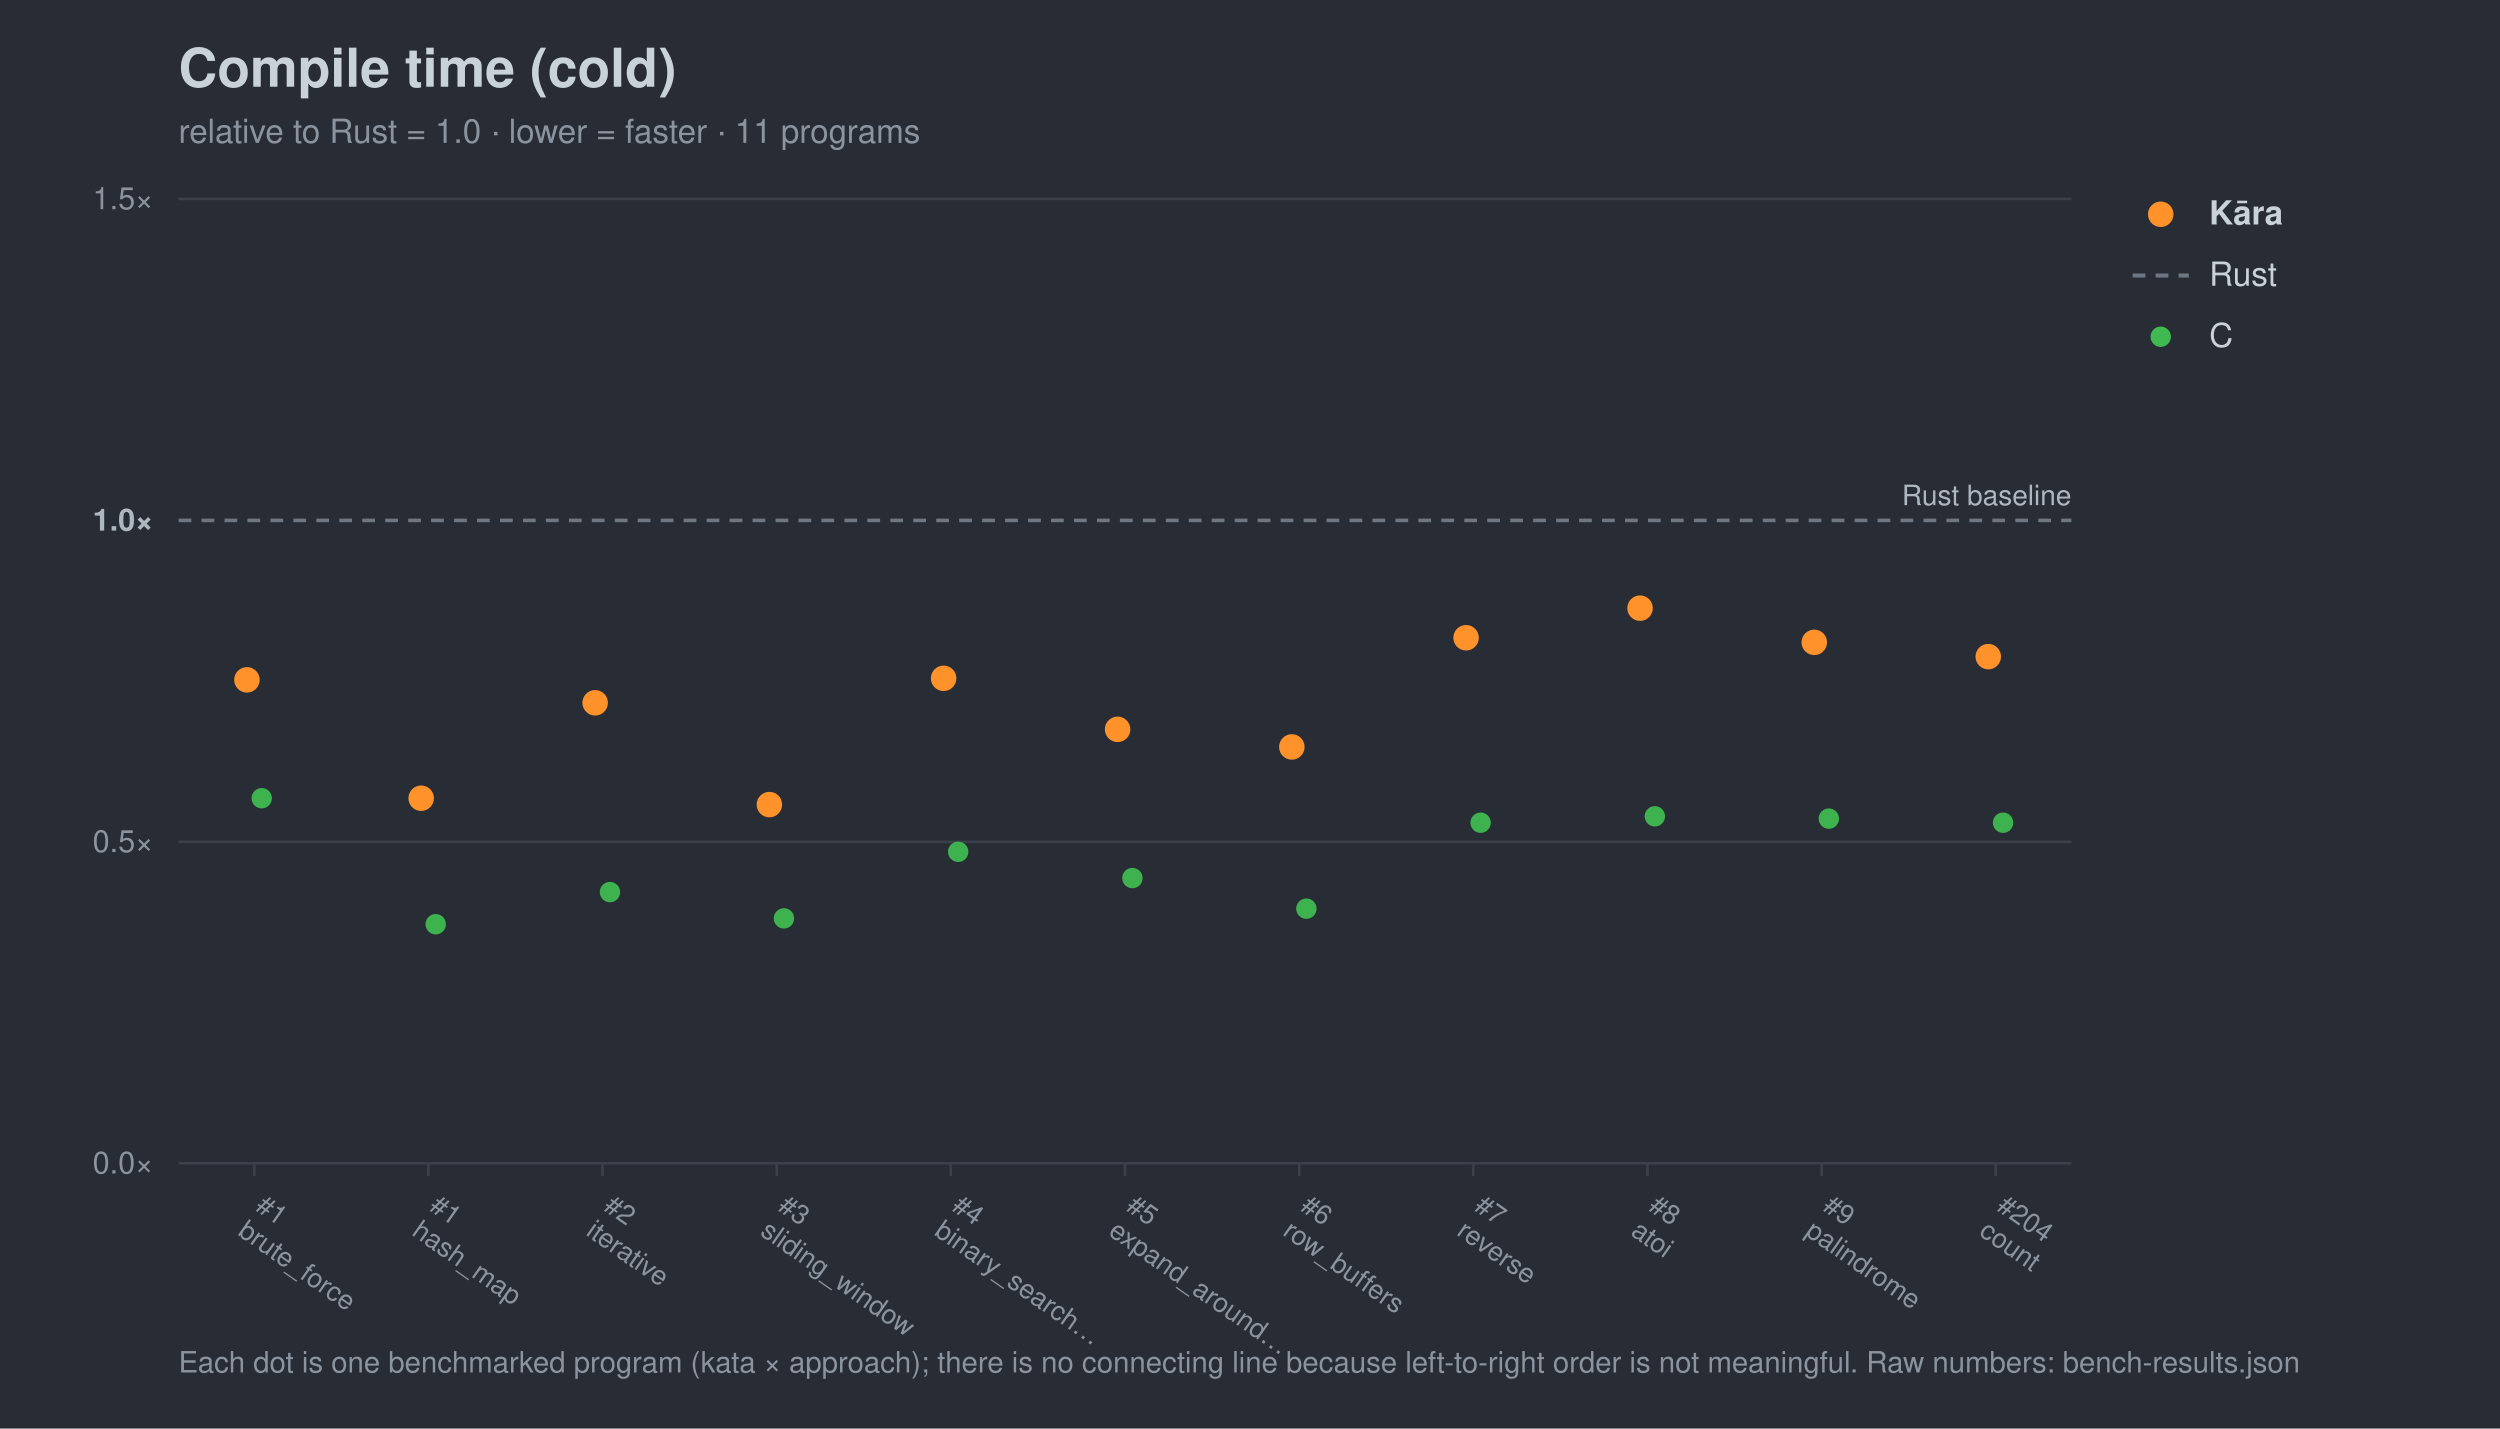
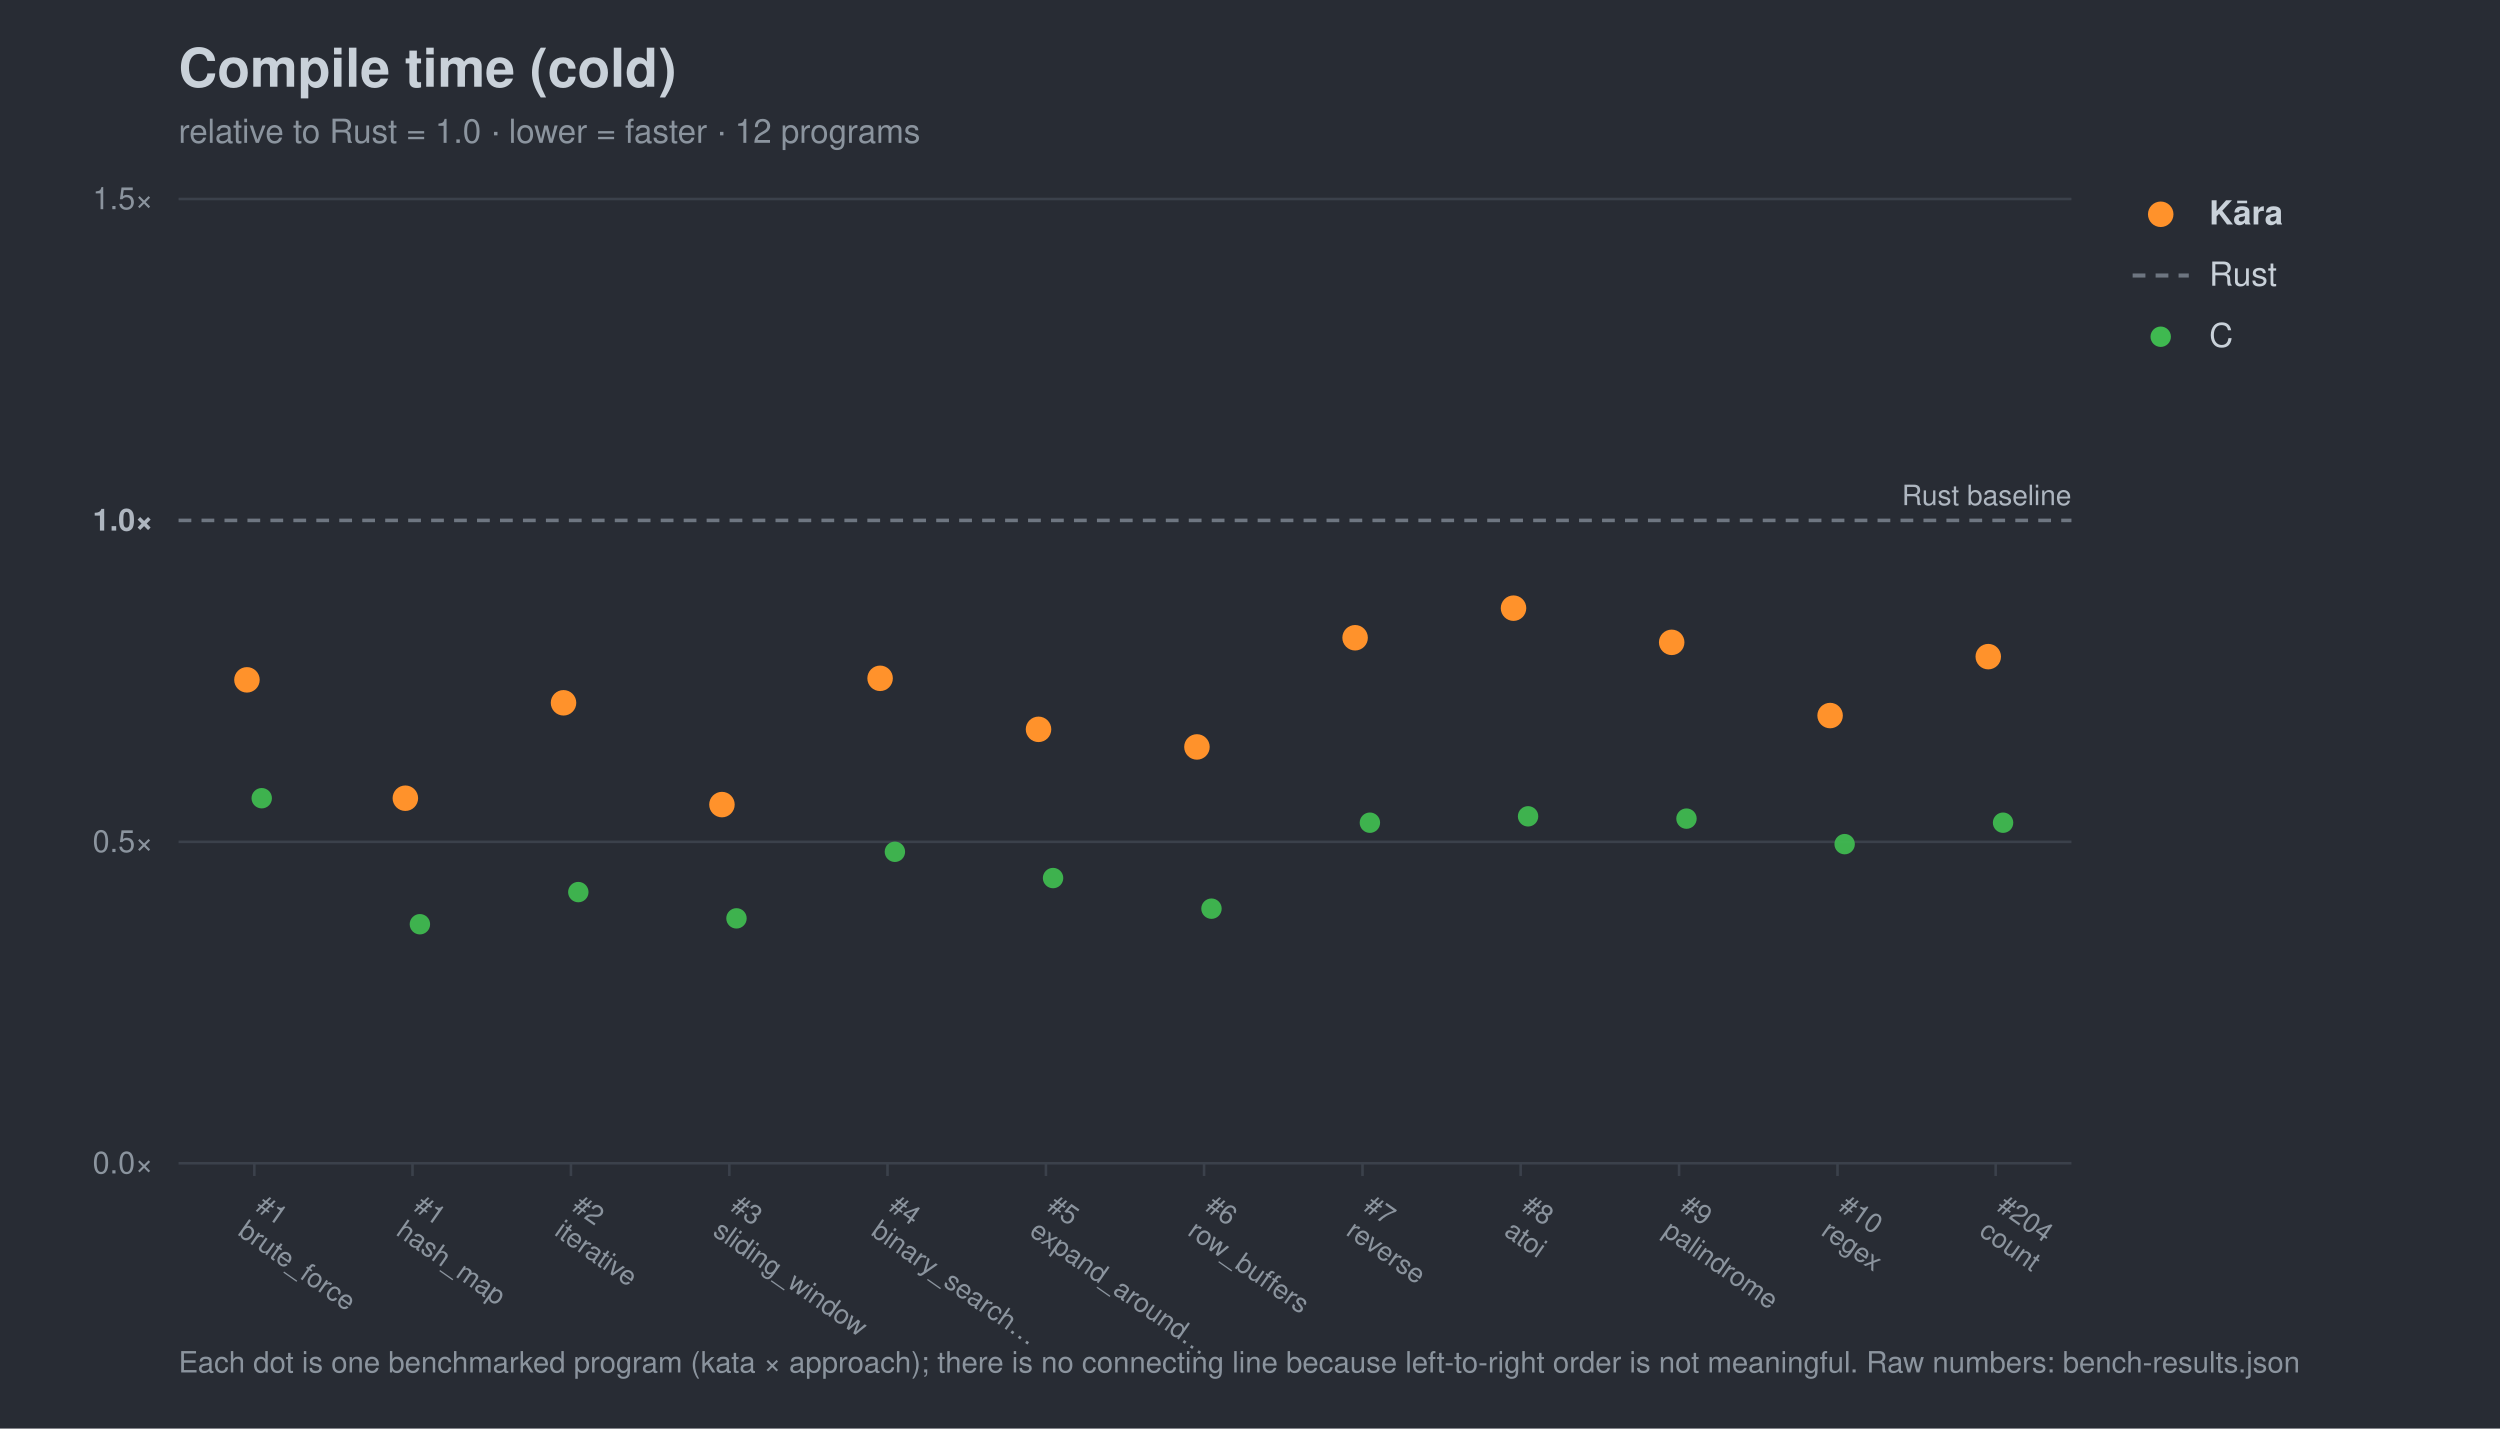
<svg xmlns="http://www.w3.org/2000/svg" width="980" height="560" viewBox="0 0 980 560" font-family="-apple-system,Segoe UI,Helvetica,Arial,sans-serif">
  <rect width="980" height="560" fill="#282c34" />
  <text x="70" y="34" font-size="21" font-weight="700" fill="#c9d1d9">Compile time (cold)</text>
-   <text x="70" y="56" font-size="13" fill="#8b949e">relative to Rust = 1.0 · lower = faster · 11 programs</text>
+   <text x="70" y="56" font-size="13" fill="#8b949e">relative to Rust = 1.0 · lower = faster · 12 programs</text>
  <line x1="70" y1="456.0" x2="812" y2="456.0" stroke="#3b414b" stroke-width="1" />
  <text x="60" y="460.0" font-size="12" text-anchor="end" fill="#8b949e">0.0×</text>
  <line x1="70" y1="330.0" x2="812" y2="330.0" stroke="#3b414b" stroke-width="1" />
  <text x="60" y="334.0" font-size="12" text-anchor="end" fill="#8b949e">0.5×</text>
  <line x1="70" y1="204.0" x2="812" y2="204.0" stroke="#6e7681" stroke-width="1.4" stroke-dasharray="5 4" />
  <text x="60" y="208.0" font-size="12" text-anchor="end" fill="#aeb6c0" font-weight="700">1.0×</text>
  <line x1="70" y1="78.0" x2="812" y2="78.0" stroke="#3b414b" stroke-width="1" />
  <text x="60" y="82.0" font-size="12" text-anchor="end" fill="#8b949e">1.5×</text>
  <text x="812" y="198.0" font-size="11" text-anchor="end" fill="#aeb6c0">Rust baseline</text>
  <line x1="99.7" y1="456" x2="99.7" y2="461" stroke="#3b414b" />
  <g transform="translate(99.7,474) rotate(35)">
    <text x="0" y="0" font-size="10.5" fill="#8b949e">#1</text>
    <text x="0" y="12" font-size="10.5" fill="#8b949e">brute_force</text>
  </g>
-   <line x1="167.9" y1="456" x2="167.9" y2="461" stroke="#3b414b" />
-   <g transform="translate(167.9,474) rotate(35)">
+   <line x1="161.7" y1="456" x2="161.7" y2="461" stroke="#3b414b" />
+   <g transform="translate(161.7,474) rotate(35)">
    <text x="0" y="0" font-size="10.5" fill="#8b949e">#1</text>
    <text x="0" y="12" font-size="10.5" fill="#8b949e">hash_map</text>
  </g>
-   <line x1="236.2" y1="456" x2="236.2" y2="461" stroke="#3b414b" />
-   <g transform="translate(236.2,474) rotate(35)">
+   <line x1="223.8" y1="456" x2="223.8" y2="461" stroke="#3b414b" />
+   <g transform="translate(223.8,474) rotate(35)">
    <text x="0" y="0" font-size="10.5" fill="#8b949e">#2</text>
    <text x="0" y="12" font-size="10.5" fill="#8b949e">iterative</text>
  </g>
-   <line x1="304.5" y1="456" x2="304.5" y2="461" stroke="#3b414b" />
-   <g transform="translate(304.5,474) rotate(35)">
+   <line x1="285.9" y1="456" x2="285.9" y2="461" stroke="#3b414b" />
+   <g transform="translate(285.9,474) rotate(35)">
    <text x="0" y="0" font-size="10.5" fill="#8b949e">#3</text>
    <text x="0" y="12" font-size="10.5" fill="#8b949e">sliding_window</text>
  </g>
-   <line x1="372.7" y1="456" x2="372.7" y2="461" stroke="#3b414b" />
-   <g transform="translate(372.7,474) rotate(35)">
+   <line x1="347.9" y1="456" x2="347.9" y2="461" stroke="#3b414b" />
+   <g transform="translate(347.9,474) rotate(35)">
    <text x="0" y="0" font-size="10.5" fill="#8b949e">#4</text>
    <text x="0" y="12" font-size="10.5" fill="#8b949e">binary_search…</text>
  </g>
-   <line x1="441.0" y1="456" x2="441.0" y2="461" stroke="#3b414b" />
-   <g transform="translate(441.0,474) rotate(35)">
+   <line x1="410.0" y1="456" x2="410.0" y2="461" stroke="#3b414b" />
+   <g transform="translate(410.0,474) rotate(35)">
    <text x="0" y="0" font-size="10.5" fill="#8b949e">#5</text>
    <text x="0" y="12" font-size="10.5" fill="#8b949e">expand_around…</text>
  </g>
-   <line x1="509.3" y1="456" x2="509.3" y2="461" stroke="#3b414b" />
-   <g transform="translate(509.3,474) rotate(35)">
+   <line x1="472.0" y1="456" x2="472.0" y2="461" stroke="#3b414b" />
+   <g transform="translate(472.0,474) rotate(35)">
    <text x="0" y="0" font-size="10.5" fill="#8b949e">#6</text>
    <text x="0" y="12" font-size="10.5" fill="#8b949e">row_buffers</text>
  </g>
-   <line x1="577.5" y1="456" x2="577.5" y2="461" stroke="#3b414b" />
-   <g transform="translate(577.5,474) rotate(35)">
+   <line x1="534.1" y1="456" x2="534.1" y2="461" stroke="#3b414b" />
+   <g transform="translate(534.1,474) rotate(35)">
    <text x="0" y="0" font-size="10.5" fill="#8b949e">#7</text>
    <text x="0" y="12" font-size="10.5" fill="#8b949e">reverse</text>
  </g>
-   <line x1="645.8" y1="456" x2="645.8" y2="461" stroke="#3b414b" />
-   <g transform="translate(645.8,474) rotate(35)">
+   <line x1="596.1" y1="456" x2="596.1" y2="461" stroke="#3b414b" />
+   <g transform="translate(596.1,474) rotate(35)">
    <text x="0" y="0" font-size="10.5" fill="#8b949e">#8</text>
    <text x="0" y="12" font-size="10.5" fill="#8b949e">atoi</text>
  </g>
-   <line x1="714.1" y1="456" x2="714.1" y2="461" stroke="#3b414b" />
-   <g transform="translate(714.1,474) rotate(35)">
+   <line x1="658.2" y1="456" x2="658.2" y2="461" stroke="#3b414b" />
+   <g transform="translate(658.2,474) rotate(35)">
    <text x="0" y="0" font-size="10.5" fill="#8b949e">#9</text>
    <text x="0" y="12" font-size="10.5" fill="#8b949e">palindrome</text>
+   </g>
+   <line x1="720.3" y1="456" x2="720.3" y2="461" stroke="#3b414b" />
+   <g transform="translate(720.3,474) rotate(35)">
+     <text x="0" y="0" font-size="10.5" fill="#8b949e">#10</text>
+     <text x="0" y="12" font-size="10.5" fill="#8b949e">regex</text>
  </g>
  <line x1="782.3" y1="456" x2="782.3" y2="461" stroke="#3b414b" />
  <g transform="translate(782.3,474) rotate(35)">
    <text x="0" y="0" font-size="10.5" fill="#8b949e">#204</text>
    <text x="0" y="12" font-size="10.5" fill="#8b949e">count</text>
  </g>
  <circle cx="102.6" cy="312.9" r="4.0" fill="#3fb950" opacity="0.95" />
-   <circle cx="170.8" cy="362.3" r="4.0" fill="#3fb950" opacity="0.95" />
-   <circle cx="239.1" cy="349.7" r="4.0" fill="#3fb950" opacity="0.95" />
-   <circle cx="307.3" cy="360.0" r="4.0" fill="#3fb950" opacity="0.95" />
-   <circle cx="375.6" cy="333.9" r="4.0" fill="#3fb950" opacity="0.95" />
-   <circle cx="443.9" cy="344.2" r="4.0" fill="#3fb950" opacity="0.95" />
-   <circle cx="512.1" cy="356.2" r="4.0" fill="#3fb950" opacity="0.95" />
-   <circle cx="580.4" cy="322.5" r="4.0" fill="#3fb950" opacity="0.95" />
-   <circle cx="648.7" cy="320.0" r="4.0" fill="#3fb950" opacity="0.95" />
-   <circle cx="716.9" cy="320.9" r="4.0" fill="#3fb950" opacity="0.95" />
+   <circle cx="164.6" cy="362.3" r="4.0" fill="#3fb950" opacity="0.95" />
+   <circle cx="226.7" cy="349.7" r="4.0" fill="#3fb950" opacity="0.95" />
+   <circle cx="288.7" cy="360.0" r="4.0" fill="#3fb950" opacity="0.95" />
+   <circle cx="350.8" cy="333.9" r="4.0" fill="#3fb950" opacity="0.95" />
+   <circle cx="412.8" cy="344.2" r="4.0" fill="#3fb950" opacity="0.95" />
+   <circle cx="474.9" cy="356.2" r="4.0" fill="#3fb950" opacity="0.95" />
+   <circle cx="537.0" cy="322.5" r="4.0" fill="#3fb950" opacity="0.95" />
+   <circle cx="599.0" cy="320.0" r="4.0" fill="#3fb950" opacity="0.95" />
+   <circle cx="661.1" cy="320.9" r="4.0" fill="#3fb950" opacity="0.95" />
+   <circle cx="723.1" cy="330.9" r="4.0" fill="#3fb950" opacity="0.95" />
  <circle cx="785.2" cy="322.5" r="4.0" fill="#3fb950" opacity="0.95" />
  <circle cx="96.8" cy="266.5" r="5.0" fill="#ff922b" opacity="1.0" />
-   <circle cx="165.1" cy="312.9" r="5.0" fill="#ff922b" opacity="1.0" />
-   <circle cx="233.3" cy="275.5" r="5.0" fill="#ff922b" opacity="1.0" />
-   <circle cx="301.6" cy="315.4" r="5.0" fill="#ff922b" opacity="1.0" />
-   <circle cx="369.9" cy="265.9" r="5.0" fill="#ff922b" opacity="1.0" />
-   <circle cx="438.1" cy="285.9" r="5.0" fill="#ff922b" opacity="1.0" />
-   <circle cx="506.4" cy="292.8" r="5.0" fill="#ff922b" opacity="1.0" />
-   <circle cx="574.7" cy="250.0" r="5.0" fill="#ff922b" opacity="1.0" />
-   <circle cx="642.9" cy="238.4" r="5.0" fill="#ff922b" opacity="1.0" />
-   <circle cx="711.2" cy="251.8" r="5.0" fill="#ff922b" opacity="1.0" />
+   <circle cx="158.9" cy="312.9" r="5.0" fill="#ff922b" opacity="1.0" />
+   <circle cx="220.9" cy="275.5" r="5.0" fill="#ff922b" opacity="1.0" />
+   <circle cx="283.0" cy="315.4" r="5.0" fill="#ff922b" opacity="1.0" />
+   <circle cx="345.0" cy="265.9" r="5.0" fill="#ff922b" opacity="1.0" />
+   <circle cx="407.1" cy="285.9" r="5.0" fill="#ff922b" opacity="1.0" />
+   <circle cx="469.2" cy="292.8" r="5.0" fill="#ff922b" opacity="1.0" />
+   <circle cx="531.2" cy="250.0" r="5.0" fill="#ff922b" opacity="1.0" />
+   <circle cx="593.3" cy="238.4" r="5.0" fill="#ff922b" opacity="1.0" />
+   <circle cx="655.3" cy="251.8" r="5.0" fill="#ff922b" opacity="1.0" />
+   <circle cx="717.4" cy="280.5" r="5.0" fill="#ff922b" opacity="1.0" />
  <circle cx="779.4" cy="257.4" r="5.0" fill="#ff922b" opacity="1.0" />
  <circle cx="847" cy="84" r="5" fill="#ff922b" />
  <text x="866" y="88" font-size="13" fill="#c9d1d9" font-weight="700">Kāra</text>
  <line x1="836" y1="108" x2="858" y2="108" stroke="#6e7681" stroke-width="1.6" stroke-dasharray="5 4" />
  <text x="866" y="112" font-size="13" fill="#c9d1d9" font-weight="400">Rust</text>
  <circle cx="847" cy="132" r="4" fill="#3fb950" />
  <text x="866" y="136" font-size="13" fill="#c9d1d9" font-weight="400">C</text>
  <text x="70" y="538" font-size="11.5" fill="#8b949e">Each dot is one benchmarked program (kata × approach); there is no connecting line because left-to-right order is not meaningful. Raw numbers: bench-results.json</text>
</svg>
